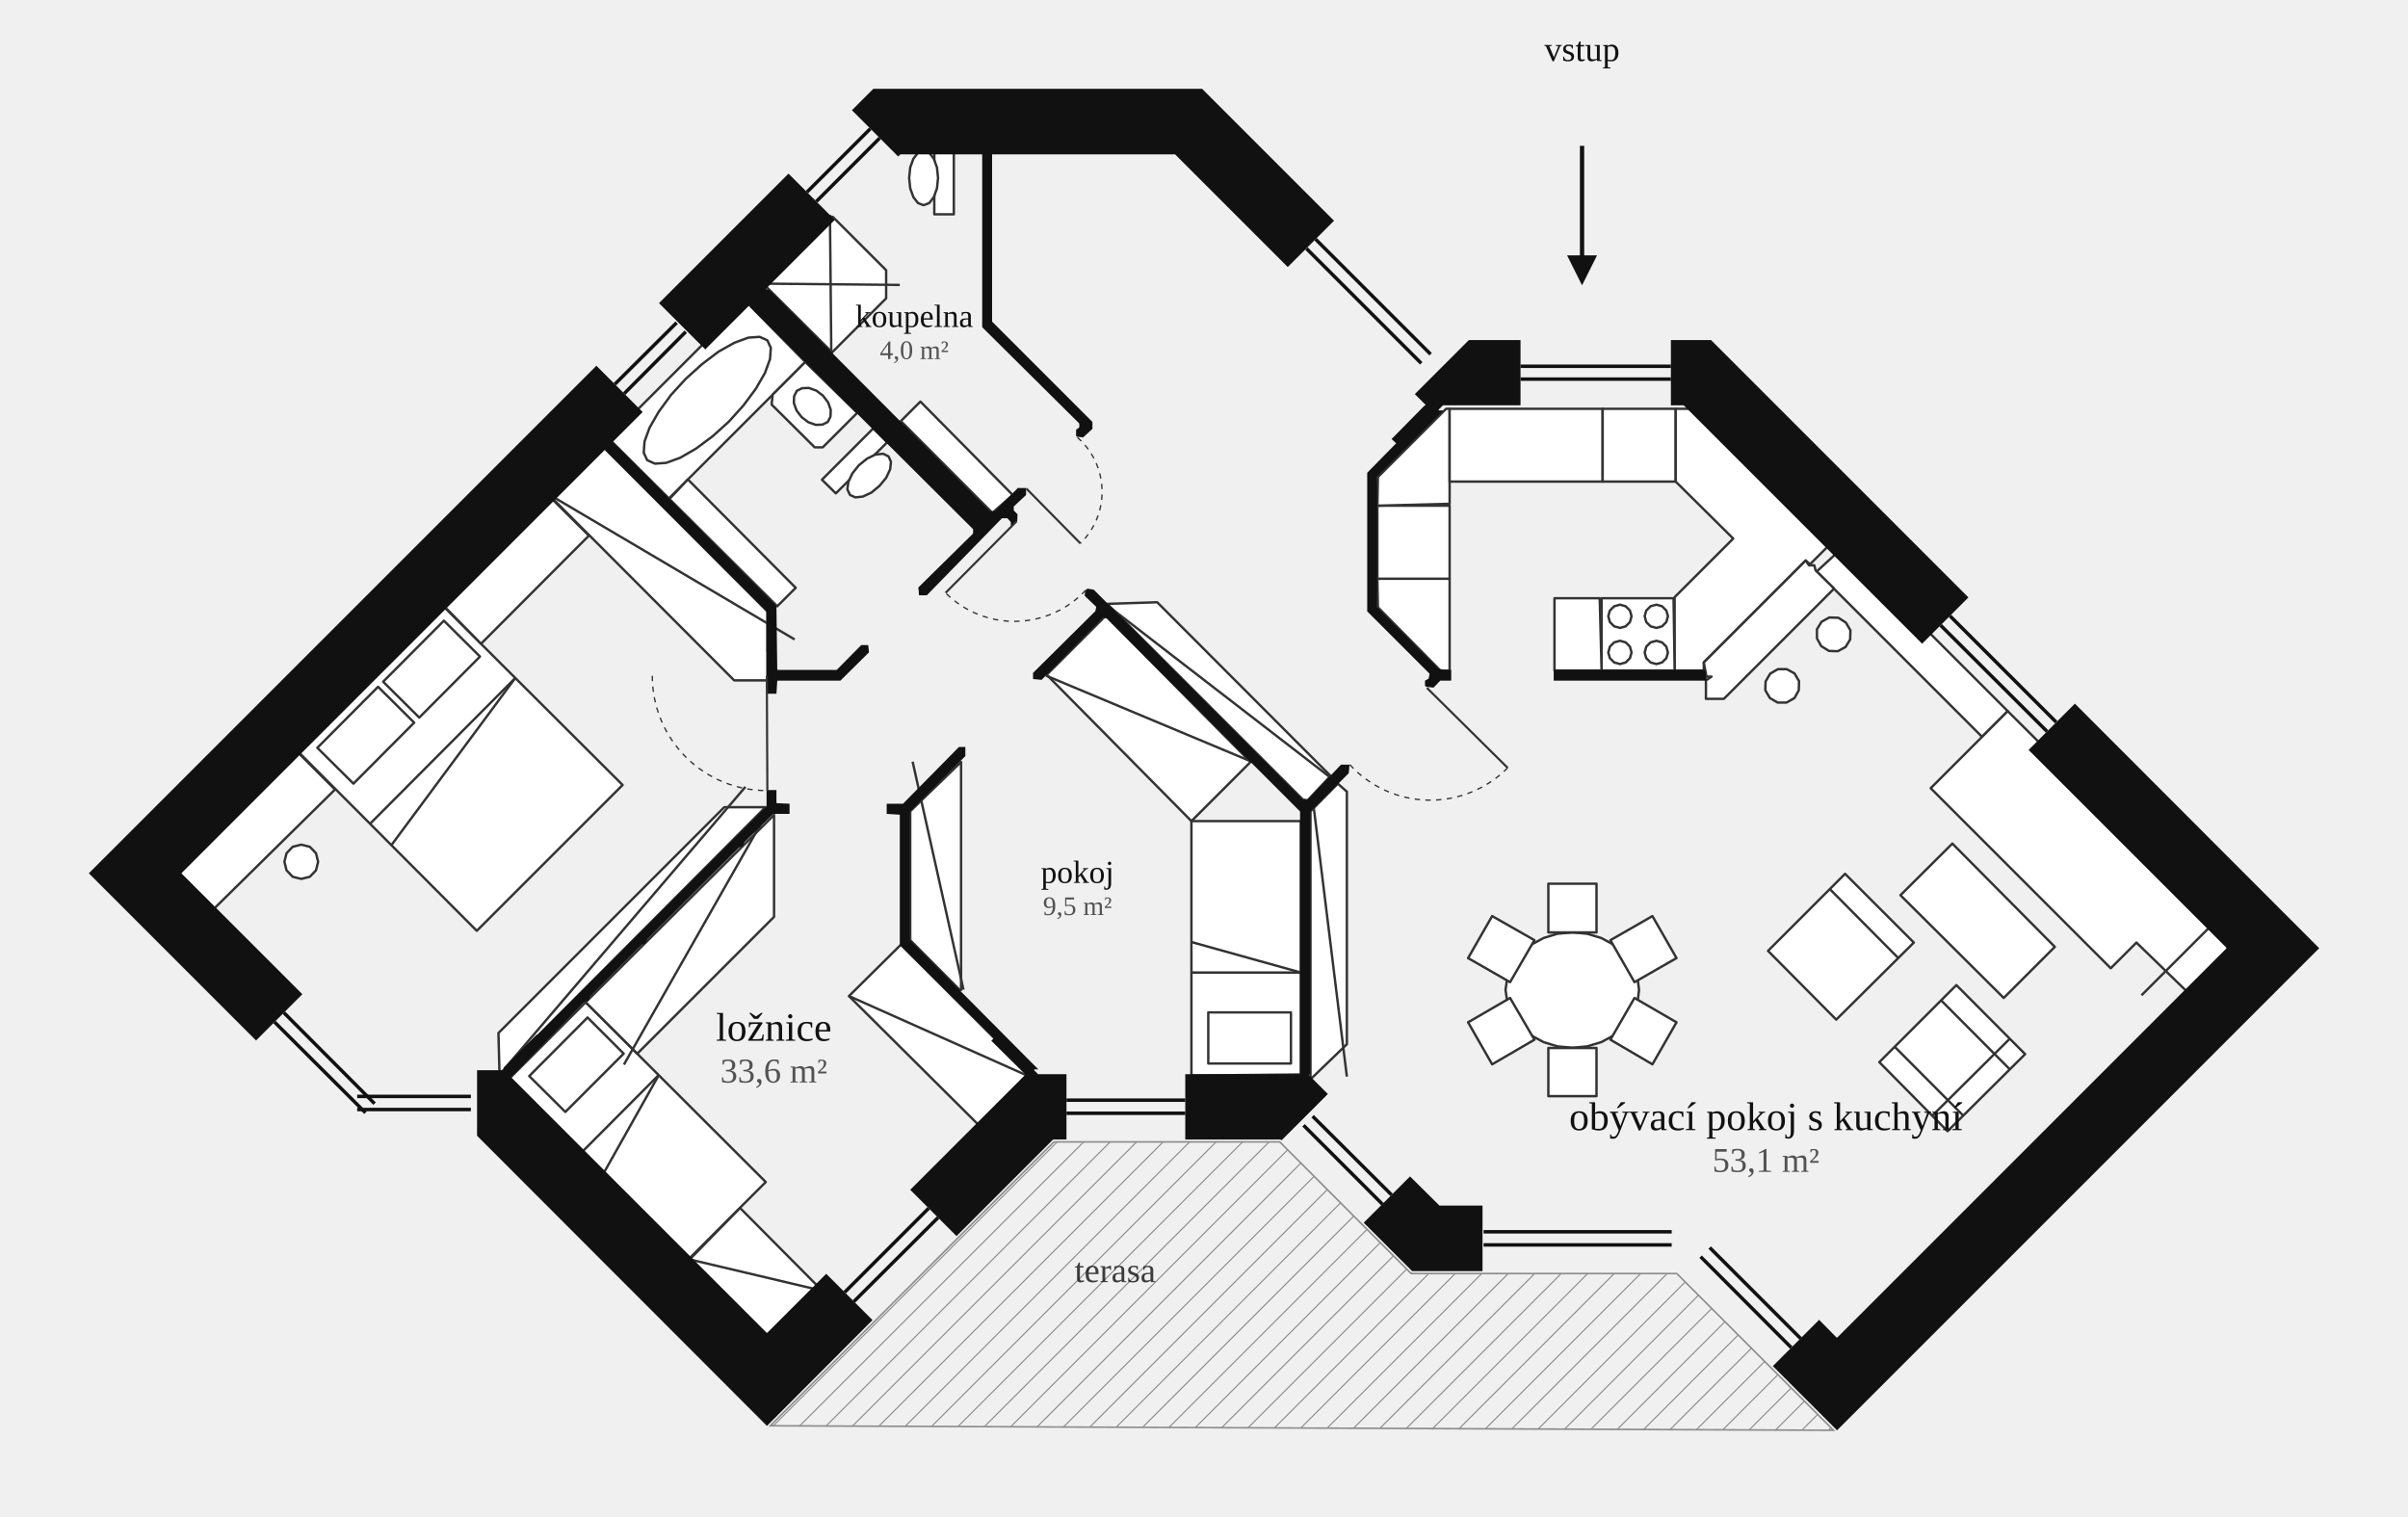
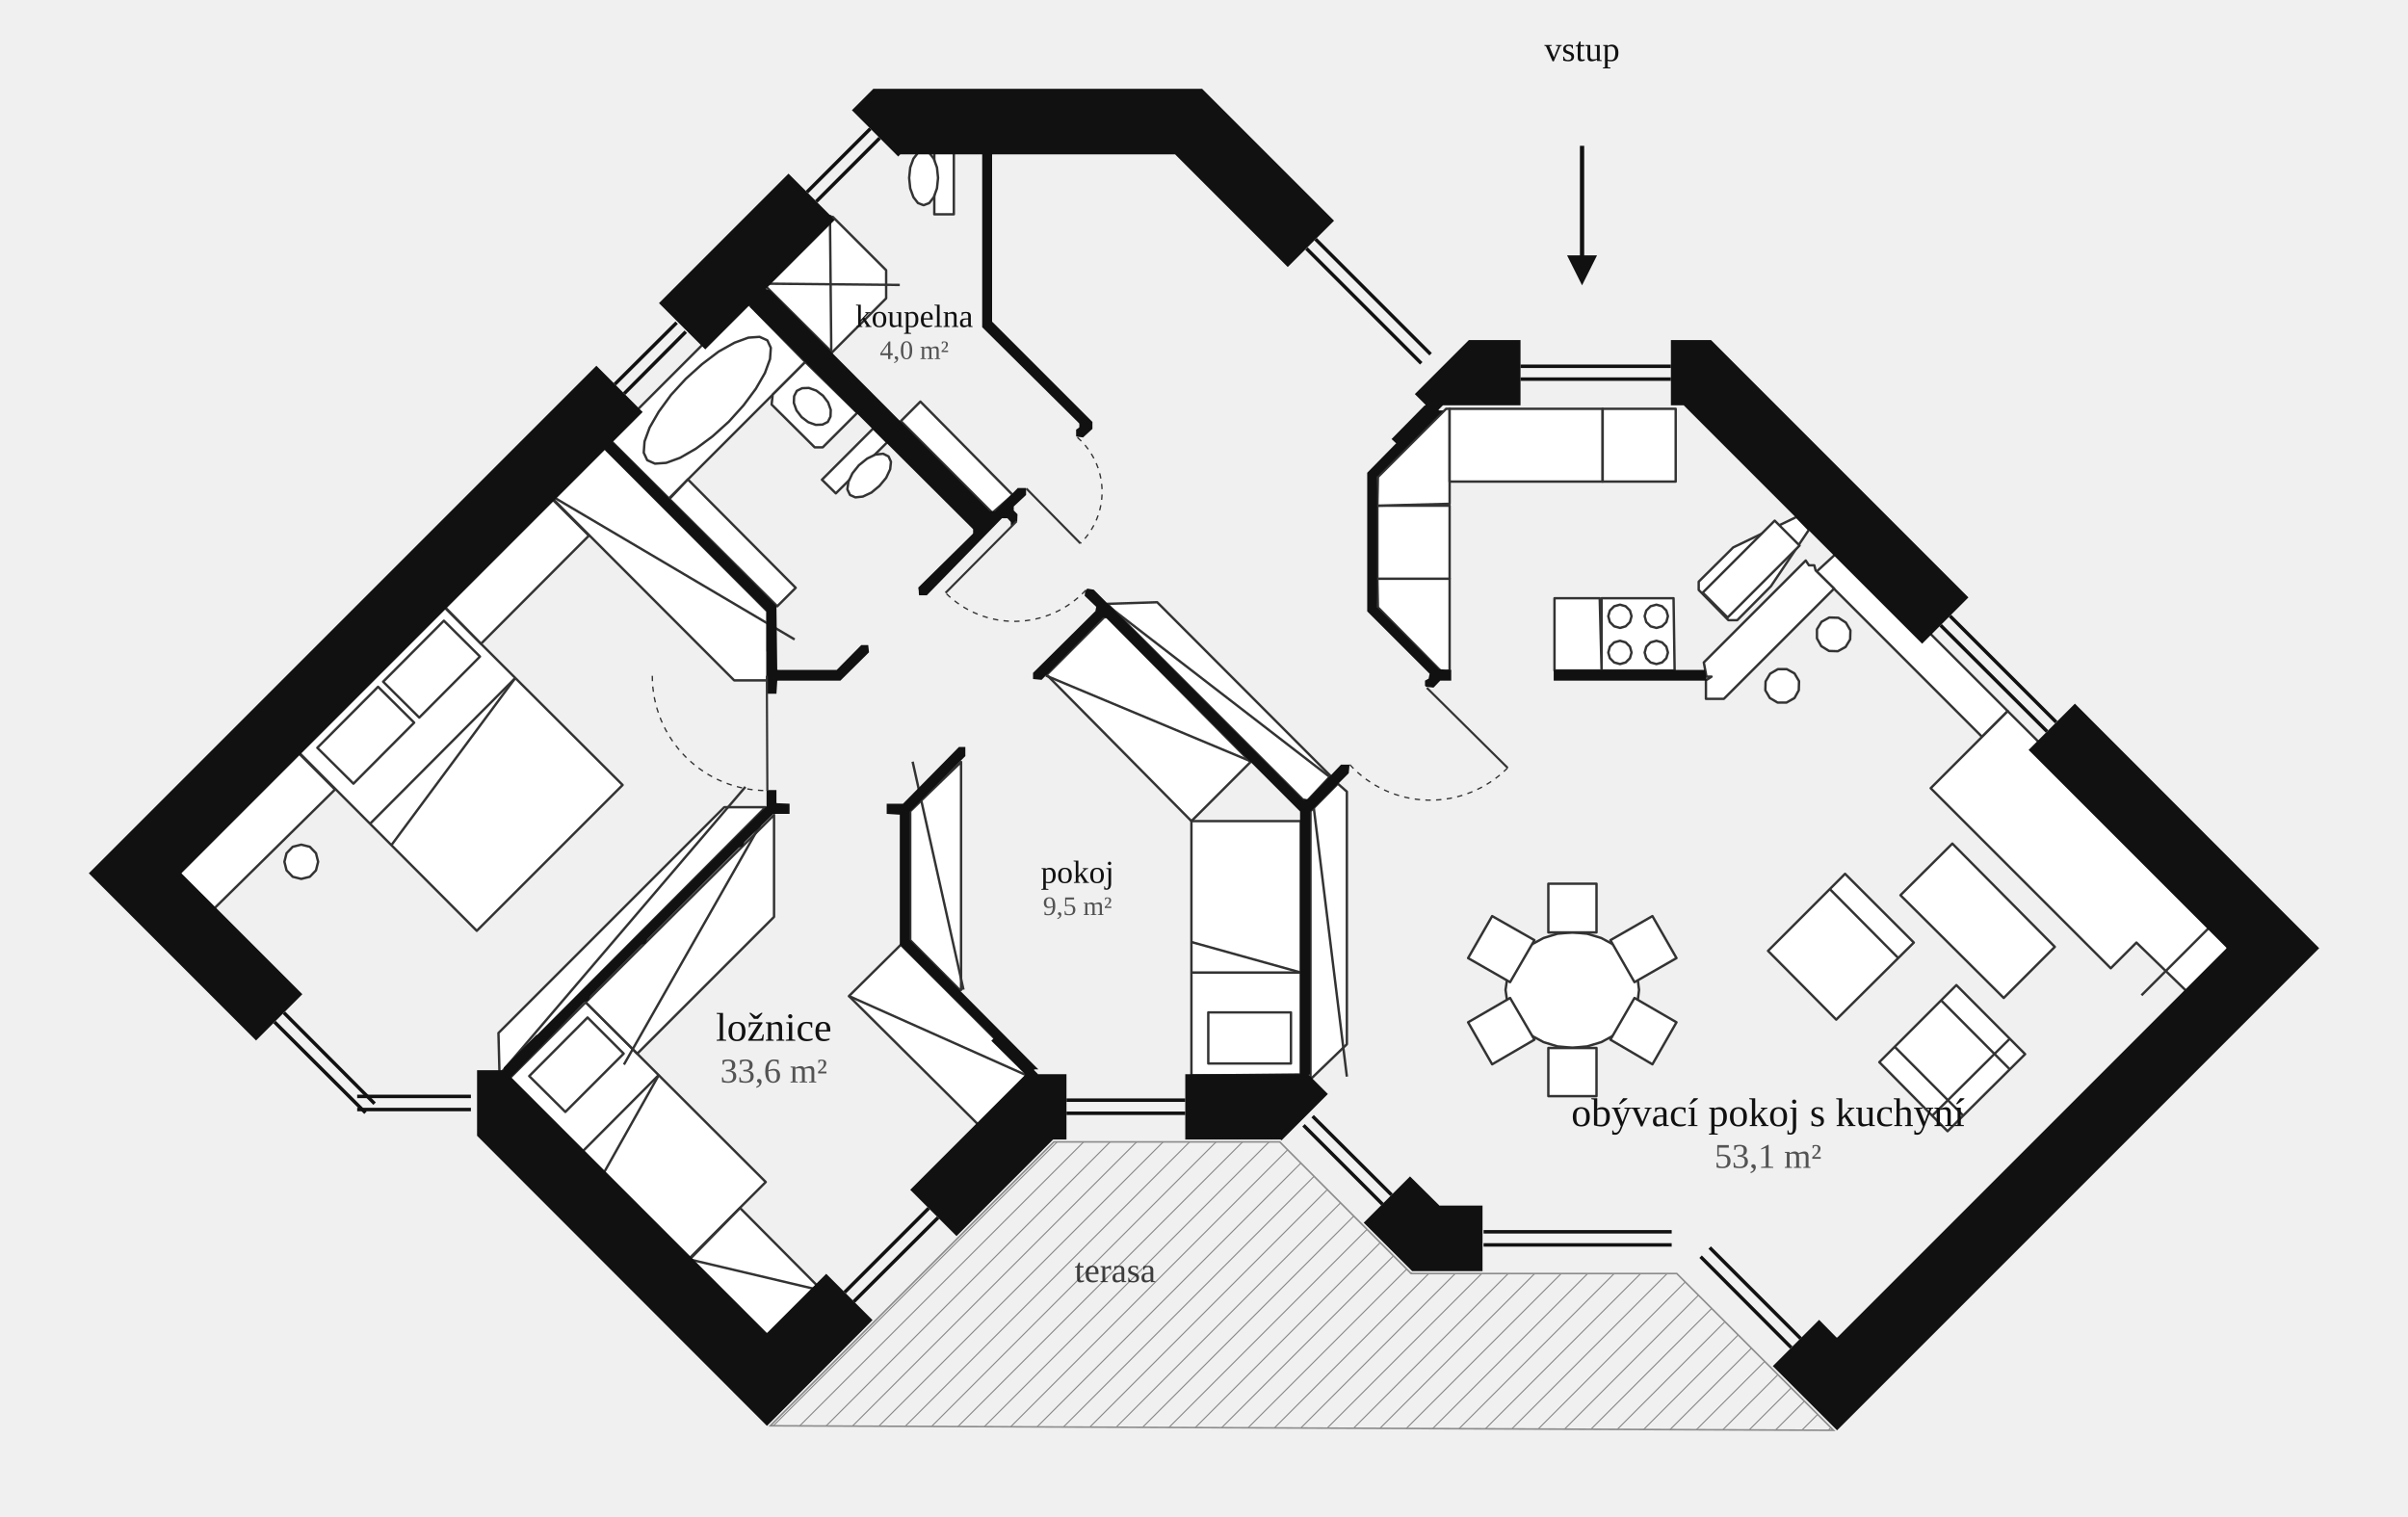
<svg xmlns="http://www.w3.org/2000/svg" viewBox="0 0 900 567" class="floorplan" role="img" aria-label="Půdorys domu 120a51 se zařízením">
  <defs>
    <marker id="sip" viewBox="0 0 10 10" refX="8" refY="5" markerWidth="7" markerHeight="7" orient="auto">
      <path d="M0 0 L10 5 L0 10 Z" fill="#111111" />
    </marker>
    <pattern id="sraf" width="7" height="7" patternUnits="userSpaceOnUse" patternTransform="rotate(45)">
      <path d="M0 0 L0 7" stroke="#8C8C8C" stroke-width=".8" />
    </pattern>
  </defs>
  <style>.furn path{vector-effect:non-scaling-stroke}.doors .arc{stroke-dasharray:2 2;stroke-width:.5}.terasa{fill:url(#sraf);stroke:#8C8C8C;stroke-width:.6}</style>
  <g class="furn" fill="#fff" stroke="#333333" stroke-width=".9" stroke-linejoin="round">
    <path d="M750.4 265.8 L740.8 275.4 L679.0 213.6 L689.0 204.4 L750.4 265.8 Z" />
    <path d="M541.8 250.6 L538.9 251.2 L515.0 227.0 L514.8 216.3 L541.8 216.3 L541.8 250.6 Z" />
    <path d="M541.8 189.0 L541.8 216.3 L514.8 216.3 L514.8 189.0 L541.8 189.0 Z" />
    <path d="M541.8 188.3 L514.8 189.0 L515.0 178.3 L540.5 152.8 L541.8 152.8 L541.8 188.3 Z" />
    <path d="M541.8 180.0 L541.8 152.8 L599.0 152.8 L599.0 180.0 L541.8 180.0 Z" />
    <path d="M626.3 180.0 L599.0 180.0 L599.0 152.8 L626.3 152.8 L626.3 180.0 Z" />
-     <path d="M647.8 201.3 L626.3 180.0 L626.3 152.8 L637.4 152.8 L638.7 153.7 L685.7 201.7 L676.5 210.9 L674.9 209.5 L636.8 247.6 L636.8 250.6 L625.9 250.6 L625.9 223.2 L647.8 201.3 Z" />
    <path d="M625.5 223.6 L625.9 250.6 L598.6 250.6 L598.6 223.6 L625.5 223.6 Z" />
    <path d="M609.8 243.9 L609.2 241.7 L607.6 240.1 L605.5 239.5 L603.3 240.1 L601.7 241.7 L601.1 243.9 L601.7 246.0 L603.3 247.6 L605.5 248.2 L607.6 247.6 L609.2 246.0 Z" />
    <path d="M609.8 230.3 L609.2 228.2 L607.6 226.6 L605.5 226.0 L603.3 226.6 L601.7 228.2 L601.1 230.3 L601.7 232.5 L603.3 234.1 L605.5 234.7 L607.6 234.1 L609.2 232.5 Z" />
    <path d="M623.4 243.9 L622.8 241.7 L621.2 240.1 L619.1 239.5 L616.9 240.1 L615.3 241.7 L614.7 243.9 L615.3 246.0 L616.9 247.6 L619.1 248.2 L621.2 247.6 L622.8 246.0 Z" />
    <path d="M623.4 230.3 L622.8 228.2 L621.2 226.6 L619.1 226.0 L616.9 226.6 L615.3 228.2 L614.7 230.3 L615.3 232.5 L616.9 234.1 L619.1 234.7 L621.2 234.1 L622.8 232.5 Z" />
    <path d="M597.9 223.6 L598.6 250.6 L581.0 250.6 L581.0 223.6 L597.9 223.6 Z" />
    <path d="M678.6 213.2 L685.5 220.0 L644.3 261.2 L637.6 261.2 L637.6 254.3 L639.7 252.9 L637.8 252.9 L636.8 247.6 L674.9 209.5 L676.1 211.3 L678.1 211.3 L678.6 213.2 Z" />
    <path d="M331.2 101.0 L331.2 111.5 L311.0 131.7 L285.7 106.5 L309.1 82.9 L309.7 80.8 L311.3 81.1 L331.2 101.0 Z" />
    <path d="M336.3 106.5 L284.6 106.0" />
    <path d="M310.7 132.1 L310.2 80.4" />
    <path d="M301.0 135.3 L250.0 186.3 L228.1 164.5 L228.1 163.3 L278.0 113.4 L279.5 113.4 L301.0 135.3 Z" />
    <path d="M286.8 127.2 L283.9 125.9 L279.7 126.2 L274.5 128.1 L268.6 131.4 L262.4 136.1 L256.3 141.6 L250.8 147.6 L246.2 153.9 L242.8 159.8 L240.9 165.0 L240.6 169.2 L241.9 172.0 L244.8 173.3 L249.0 173.0 L254.2 171.1 L260.1 167.7 L266.3 163.1 L272.4 157.6 L277.9 151.5 L282.5 145.3 L285.9 139.4 L287.8 134.2 L288.1 130.0 Z" />
    <path d="M288.8 147.5 L301.0 135.3 L320.4 154.3 L307.5 167.2 L304.5 167.2 L288.4 151.2 L288.8 147.5 Z" />
    <path d="M297.8 146.1 L296.8 148.1 L296.7 150.6 L297.7 153.4 L299.6 155.9 L302.1 157.8 L304.9 158.8 L307.4 158.7 L309.4 157.7 L310.4 155.7 L310.5 153.2 L309.5 150.4 L307.6 147.9 L305.1 146.0 L302.3 145.0 L299.8 145.1 Z" />
    <path d="M312.4 184.4 L331.6 165.3 L326.4 160.1 L307.2 179.3 Z" />
    <path d="M332.1 170.6 L330.1 169.6 L327.2 169.9 L324.1 171.4 L321.0 173.9 L318.6 176.9 L317.1 180.1 L316.7 182.9 L317.7 185.0 L319.7 185.9 L322.5 185.6 L325.7 184.1 L328.7 181.6 L331.2 178.6 L332.7 175.4 L333.0 172.6 Z" />
    <path d="M349.2 80.1 L349.2 52.9 L356.5 52.9 L356.5 80.1 Z" />
    <path d="M345.2 56.3 L343.1 57.1 L341.4 59.3 L340.2 62.6 L339.8 66.5 L340.2 70.4 L341.4 73.7 L343.1 75.9 L345.2 76.7 L347.3 75.9 L349.0 73.7 L350.2 70.4 L350.6 66.5 L350.2 62.6 L349.0 59.3 L347.3 57.1 Z" />
+     <path d="M646.0 231.8 L634.9 220.5 L634.9 217.4 L647.8 204.6 L671.5 193.2 L676.1 198.0 L661.9 219.1 L649.3 231.8 L646.0 231.8 Z" />
+     <path d="M645.7 230.8 L672.6 203.9 L663.3 194.6 L636.4 221.5 Z" />
    <path d="M232.7 293.4 L178.2 347.9 L111.1 280.6 L165.4 226.3 L232.7 293.4 Z" />
    <path d="M179.4 245.4 L165.9 232.0 L143.2 254.8 L156.7 268.2 Z" />
    <path d="M154.8 270.1 L141.3 256.7 L118.6 279.5 L132.1 292.9 Z" />
    <path d="M192.6 253.4 L138.2 308.0" />
    <path d="M192.6 253.4 L146.2 316.0" />
    <path d="M445.3 402.0 L445.3 306.9 L486.2 306.9 L486.2 401.6 L445.3 402.0 Z" />
    <path d="M482.5 378.4 L482.5 397.5 L451.6 397.5 L451.6 378.4 Z" />
    <path d="M486.2 363.5 L445.3 363.5" />
    <path d="M486.2 363.5 L445.3 352.1" />
    <path d="M257.5 470.5 L190.3 403.2 L218.9 374.6 L286.2 441.8 L257.5 470.5 Z" />
    <path d="M233.1 393.8 L219.6 380.3 L197.8 402.2 L211.3 415.6 Z" />
    <path d="M246.3 401.7 L217.4 430.7" />
    <path d="M246.3 401.7 L225.5 438.7" />
    <path d="M179.8 240.6 L165.5 226.1 L205.8 186.0 L220.1 200.2 L179.8 240.6 Z" />
    <path d="M750.4 265.8 L836.3 351.4 L836.3 353.1 L818.1 371.3 L798.5 352.3 L788.9 361.9 L721.6 294.6 L750.4 265.8 Z" />
    <path d="M829.4 343.0 L800.4 372.0" />
    <path d="M660.8 355.4 L689.6 326.6 L715.3 352.3 L686.3 381.1 L660.8 355.4 Z" />
    <path d="M709.5 358.1 L683.9 332.3" />
    <path d="M702.4 397.0 L731.2 368.2 L756.9 394.0 L727.9 422.8 L702.4 397.0 Z" />
    <path d="M722.2 417.0 L751.2 388.2" />
    <path d="M733.8 417.0 L708.1 391.2" />
    <path d="M751.2 399.7 L725.5 373.9" />
    <path d="M729.7 315.3 L768.0 353.9 L748.9 373.0 L710.3 334.6 L729.7 315.3 Z" />
    <path d="M612.6 370.0 L612.0 365.2 L610.2 360.7 L607.2 356.6 L603.3 353.2 L598.5 350.6 L593.2 349.0 L587.7 348.5 L582.1 349.0 L576.9 350.6 L572.1 353.2 L568.2 356.6 L565.2 360.7 L563.4 365.2 L562.7 370.0 L563.4 374.8 L565.2 379.4 L568.2 383.5 L572.1 386.9 L576.9 389.5 L582.1 391.1 L587.7 391.6 L593.2 391.1 L598.5 389.5 L603.3 386.9 L607.2 383.5 L610.2 379.4 L612.0 374.8 Z" />
    <path d="M578.7 409.7 L578.7 391.7 L596.7 391.7 L596.7 409.7 L578.7 409.7 Z" />
    <path d="M557.7 397.8 L548.7 382.1 L564.4 373.0 L573.5 388.6 L557.7 397.8 Z" />
    <path d="M617.6 397.8 L601.9 388.6 L610.9 373.0 L626.6 382.1 L617.6 397.8 Z" />
    <path d="M610.9 367.1 L601.9 351.4 L617.6 342.4 L626.6 358.1 L610.9 367.1 Z" />
    <path d="M564.4 367.1 L548.7 358.1 L557.7 342.4 L573.5 351.4 L564.4 367.1 Z" />
    <path d="M578.7 348.5 L578.7 330.3 L596.7 330.3 L596.7 348.5 L578.7 348.5 Z" />
    <path d="M680.8 232.4 L679.1 235.2 L679.1 238.6 L680.7 241.5 L683.6 243.3 L686.9 243.4 L689.8 241.8 L691.5 239.0 L691.6 235.6 L689.9 232.7 L687.1 230.9 L683.7 230.8 Z" />
    <path d="M670.7 251.7 L667.8 250.1 L664.5 250.1 L661.6 251.8 L659.9 254.7 L659.8 258.0 L661.5 260.9 L664.4 262.6 L667.7 262.6 L670.7 260.9 L672.3 258.0 L672.4 254.6 Z" />
    <path d="M112.6 315.7 L109.4 316.5 L107.1 318.9 L106.3 322.1 L107.1 325.3 L109.4 327.7 L112.6 328.5 L115.8 327.7 L118.1 325.3 L118.9 322.1 L118.1 318.9 L115.8 316.5 Z" />
    <path d="M205.8 185.6 L223.9 167.4 L225.8 167.4 L286.8 228.5 L286.8 254.3 L274.4 254.3 L205.8 185.6 Z" />
    <path d="M297.0 239.0 L202.8 183.4" />
    <path d="M467.4 284.8 L445.3 306.9 L391.2 252.2 L412.7 230.7 L413.8 230.7 L467.4 284.8 Z" />
    <path d="M467.6 284.6 L390.9 252.5" />
    <path d="M238.2 393.8 L218.9 374.6 L289.3 304.6 L289.3 342.7 L238.2 393.8 Z" />
    <path d="M233.2 397.9 L284.1 308.4" />
    <path d="M367.8 422.5 L317.3 372.3 L336.7 353.1 L386.2 402.6 L386.6 404.0 L367.8 422.5 Z" />
    <path d="M387.0 403.4 L317.1 372.2" />
    <path d="M186.3 386.1 L270.7 301.7 L286.1 301.7 L186.7 401.6 L186.3 386.1 Z" />
    <path d="M186.6 401.8 L278.6 294.1" />
    <path d="M503.4 390.3 L489.8 403.4 L489.8 303.2 L500.0 292.9 L503.4 295.9 L503.4 390.3 Z" />
    <path d="M503.4 402.4 L489.8 291.9" />
    <path d="M110.9 280.8 L125.2 295.1 L78.2 341.4 L65.0 328.2 L64.8 326.8 L110.9 280.8 Z" />
    <path d="M432.5 225.1 L497.3 290.0 L488.7 299.2 L486.9 298.8 L413.8 225.7 L432.5 225.1 Z" />
    <path d="M499.7 292.5 L415.6 227.6" />
    <path d="M359.2 284.8 L359.2 370.0 L358.7 370.0 L340.2 351.4 L340.2 303.2 L359.2 284.8 Z" />
    <path d="M360.1 369.9 L341.1 284.7" />
    <path d="M257.6 470.9 L276.6 451.5 L307.7 482.8 L292.0 497.8 L290.7 500.1 L287.8 501.4 L257.6 470.9 Z" />
    <path d="M308.0 482.6 L257.2 470.6" />
    <path d="M250.2 186.5 L257.1 179.2 L297.4 219.7 L290.5 226.6 L250.2 186.5 Z" />
    <path d="M336.7 157.4 L344.0 150.1 L378.5 185.0 L370.9 191.7 L336.7 157.4 Z" />
  </g>
  <g class="eyes" fill="#8C8C8C" />
  <g fill="#111111" fill-rule="evenodd">
    <path d="M662.6 510.6 L662.6 510.6 L679.9 493.3 L679.9 493.3 L679.9 493.3 L686.4 499.9 L686.5 499.9 L686.5 499.9 L686.5 499.9 L686.5 499.9 L686.5 499.9 L686.5 499.9 L686.6 499.9 L686.6 499.9 L686.6 499.9 L686.6 499.9 L686.6 499.9 L686.6 499.9 L686.7 499.9 L686.7 499.9 L686.7 499.9 L686.7 499.9 L832.1 354.5 L832.1 354.5 L832.1 354.5 L832.1 354.5 L832.1 354.4 L832.1 354.4 L832.1 354.4 L832.1 354.4 L832.1 354.4 L832.1 354.3 L832.1 354.3 L832.1 354.3 L832.1 354.3 L832.1 354.3 L832.1 354.3 L832.1 354.3 L832.1 354.2 L758.2 280.3 L758.2 280.3 L758.2 280.3 L775.5 263.0 L775.5 263.0 L775.5 263.0 L866.8 354.4 L866.8 354.4 L866.8 354.4 L686.6 534.6 L686.6 534.6 L686.6 534.6 L662.6 510.6 L662.6 510.6 Z" />
    <path d="M624.5 151.5 L624.5 151.5 L624.5 127.1 L624.5 127.1 L624.5 127.1 L639.5 127.1 L639.5 127.1 L639.5 127.1 L735.7 223.3 L735.7 223.3 L735.7 223.3 L718.4 240.6 L718.4 240.6 L718.4 240.6 L629.4 151.6 L629.4 151.6 L629.4 151.6 L629.4 151.6 L629.4 151.6 L629.3 151.5 L629.3 151.5 L629.3 151.5 L629.3 151.5 L624.5 151.5 L624.5 151.5 Z" />
    <path d="M580.7 254.4 L580.7 254.4 L580.7 250.4 L580.7 250.4 L580.7 250.4 L637.3 250.4 L637.3 250.4 L637.3 250.4 L637.9 254.4 L637.9 254.4 L637.9 254.4 L580.7 254.4 L580.7 254.4 Z" />
    <path d="M511.0 176.7 L511.0 176.7 L521.7 165.8 L521.7 165.8 L521.7 165.8 L521.7 165.8 L521.8 165.8 L521.8 165.8 L521.8 165.7 L521.8 165.7 L521.8 165.7 L521.8 165.7 L521.8 165.7 L521.8 165.7 L521.8 165.6 L521.8 165.6 L521.7 165.6 L521.7 165.6 L521.7 165.6 L521.7 165.6 L520.1 164.1 L520.1 164.1 L520.1 164.1 L532.4 151.6 L532.4 151.6 L532.4 151.6 L532.7 151.5 L532.7 151.5 L532.7 151.5 L532.7 151.5 L532.7 151.5 L532.7 151.5 L532.8 151.4 L532.8 151.4 L532.8 151.4 L532.8 151.4 L532.8 151.4 L532.8 151.4 L532.8 151.3 L532.8 151.3 L532.8 151.3 L532.8 151.3 L532.8 151.3 L532.8 151.3 L532.8 151.2 L532.7 151.2 L532.7 151.2 L528.8 147.3 L528.8 147.3 L528.8 147.3 L549.0 127.1 L549.0 127.1 L549.0 127.1 L568.3 127.1 L568.3 127.1 L568.3 127.1 L568.3 151.5 L568.3 151.5 L568.3 151.5 L539.4 151.5 L539.3 151.5 L539.3 151.5 L539.3 151.5 L539.3 151.6 L539.3 151.6 L539.3 151.6 L539.2 151.6 L539.2 151.6 L537.7 153.1 L537.7 153.1 L537.7 153.1 L537.7 153.1 L537.7 153.1 L537.7 153.2 L537.7 153.2 L537.7 153.2 L537.7 153.2 L537.7 153.2 L537.7 153.2 L537.7 153.3 L537.7 153.3 L537.7 153.3 L537.7 153.3 L537.7 153.3 L537.7 153.3 L537.8 153.4 L537.8 153.4 L537.8 153.4 L537.8 153.4 L537.8 153.4 L537.8 153.4 L537.9 153.4 L537.9 153.4 L539.5 153.4 L539.5 153.4 L539.5 153.4 L514.8 178.1 L514.8 178.1 L514.8 178.1 L514.7 178.1 L514.7 178.1 L514.7 178.2 L514.7 178.2 L514.7 178.2 L514.7 178.2 L514.7 227.0 L514.7 227.0 L514.7 227.0 L514.7 227.0 L514.7 227.0 L514.7 227.1 L514.8 227.1 L514.8 227.1 L514.8 227.1 L537.7 250.0 L537.7 250.0 L537.7 250.0 L537.7 250.1 L537.8 250.1 L537.8 250.1 L537.8 250.1 L537.8 250.1 L542.4 250.4 L542.4 250.4 L542.4 250.4 L542.4 254.4 L542.4 254.4 L542.4 254.4 L538.4 254.4 L538.4 254.4 L538.4 254.4 L538.4 254.4 L538.3 254.4 L538.3 254.4 L538.3 254.4 L538.3 254.4 L538.3 254.4 L535.8 257.0 L535.8 257.0 L535.7 257.0 L533.0 256.7 L533.0 256.7 L533.0 256.7 L532.6 256.3 L532.6 256.3 L532.6 256.3 L532.6 254.4 L532.6 254.4 L532.6 254.4 L534.0 253.6 L534.0 253.6 L534.0 253.5 L534.0 253.5 L534.0 253.5 L534.0 253.5 L534.0 253.5 L534.0 253.5 L534.0 253.5 L534.0 253.4 L534.3 251.9 L534.3 251.9 L534.3 251.9 L534.3 251.8 L534.3 251.8 L534.3 251.8 L534.3 251.8 L534.3 251.8 L534.3 251.8 L534.3 251.7 L534.2 251.7 L511.0 228.5 L511.0 228.5 L511.0 228.5 L511.0 176.7 L511.0 176.7 Z" />
    <path d="M509.7 457.0 L509.7 457.0 L527.0 439.7 L527.0 439.7 L527.0 439.7 L537.9 450.5 L537.9 450.5 L537.9 450.6 L537.9 450.6 L537.9 450.6 L537.9 450.6 L538.0 450.6 L538.0 450.6 L538.0 450.6 L554.1 450.6 L554.1 450.6 L554.1 450.6 L554.1 475.1 L554.1 475.1 L554.1 475.1 L527.8 475.1 L527.8 475.1 L527.8 475.1 L509.7 457.0 L509.7 457.0 Z" />
    <path d="M386.1 253.8 L386.1 253.8 L386.1 251.5 L386.1 251.5 L386.1 251.5 L409.3 228.5 L409.4 228.5 L409.4 228.5 L409.4 228.5 L409.4 228.5 L409.4 228.5 L409.4 228.4 L409.7 226.9 L409.7 226.9 L409.7 226.8 L409.7 226.8 L409.7 226.8 L409.7 226.8 L409.7 226.8 L409.7 226.8 L409.7 226.7 L409.6 226.7 L409.6 226.7 L405.4 222.7 L405.4 222.7 L405.4 222.7 L405.6 220.8 L405.6 220.8 L405.6 220.8 L406.4 220.0 L406.4 220.0 L406.4 220.0 L408.8 220.4 L408.8 220.4 L408.8 220.4 L487.1 299.0 L487.1 299.0 L487.1 299.0 L487.1 299.0 L487.1 299.0 L487.1 299.0 L487.1 299.0 L487.2 299.0 L487.2 299.0 L487.2 299.0 L487.2 299.0 L488.8 298.7 L488.8 298.7 L488.8 298.7 L488.8 298.7 L488.9 298.7 L488.9 298.7 L488.9 298.7 L501.2 285.8 L501.2 285.8 L501.2 285.8 L504.4 285.8 L504.4 285.8 L504.4 285.8 L504.1 289.0 L504.1 289.0 L504.1 289.0 L489.8 303.3 L489.7 303.3 L489.7 303.3 L489.7 303.3 L489.7 303.3 L489.7 303.4 L489.7 303.4 L489.7 303.4 L489.7 303.4 L489.7 401.6 L489.7 401.6 L489.7 401.6 L489.4 401.6 L489.4 401.6 L489.4 401.6 L489.4 401.6 L489.3 401.7 L489.3 401.7 L489.3 401.7 L489.3 401.7 L489.3 401.7 L489.3 401.7 L489.3 401.7 L489.2 401.7 L489.2 401.8 L489.2 401.8 L489.2 401.8 L489.2 401.8 L489.2 401.8 L489.2 401.8 L489.2 401.9 L489.2 401.9 L489.2 401.9 L489.2 401.9 L489.3 401.9 L489.3 401.9 L489.3 401.9 L496.3 408.9 L496.3 408.9 L496.3 408.9 L479.0 426.2 L479.0 426.2 L479.0 426.2 L478.7 426.0 L478.7 426.0 L478.7 426.0 L478.7 426.0 L478.6 425.9 L478.6 425.9 L478.6 425.9 L478.6 425.9 L478.6 425.9 L443.0 425.9 L443.0 425.9 L443.0 425.9 L443.0 401.5 L443.0 401.5 L443.0 401.5 L485.8 401.5 L485.8 401.5 L485.8 401.5 L485.8 401.4 L485.8 401.4 L485.8 401.4 L485.9 401.4 L485.9 401.4 L485.9 401.4 L485.9 401.4 L485.9 401.4 L485.9 401.4 L485.9 401.3 L485.9 401.3 L485.9 401.3 L485.9 401.3 L485.9 401.3 L485.9 303.4 L485.9 303.4 L485.9 303.4 L485.9 303.4 L485.9 303.3 L485.9 303.3 L485.9 303.3 L485.9 303.3 L485.9 303.3 L413.5 230.9 L413.5 230.9 L413.4 230.8 L413.4 230.8 L413.4 230.8 L413.4 230.8 L413.4 230.8 L413.4 230.8 L413.3 230.8 L412.4 230.8 L412.3 230.8 L412.3 230.8 L412.3 230.8 L412.3 230.8 L412.3 230.8 L412.3 230.8 L412.2 230.9 L412.2 230.9 L389.3 254.1 L389.3 254.1 L389.3 254.1 L386.1 253.8 L386.1 253.8 Z" />
    <path d="M318.4 41.2 L318.4 41.2 L326.4 33.2 L326.4 33.2 L326.4 33.2 L449.3 33.2 L449.3 33.2 L449.3 33.2 L498.6 82.5 L498.6 82.5 L498.6 82.5 L481.3 99.8 L481.3 99.8 L481.3 99.8 L439.2 57.7 L439.2 57.7 L439.2 57.7 L439.2 57.7 L439.2 57.7 L439.2 57.7 L439.1 57.7 L439.1 57.7 L439.1 57.7 L371.0 57.7 L371.0 57.7 L371.0 57.7 L370.9 57.7 L370.9 57.7 L370.9 57.7 L370.9 57.7 L370.9 57.7 L370.9 57.7 L370.9 57.7 L370.8 57.8 L370.8 57.8 L370.8 57.8 L370.8 57.8 L370.8 57.8 L370.8 57.8 L370.8 57.9 L370.8 120.2 L370.8 120.2 L370.8 120.2 L370.8 120.2 L370.8 120.3 L370.8 120.3 L370.8 120.3 L370.9 120.3 L370.9 120.3 L408.3 157.7 L408.3 157.7 L408.3 157.7 L408.3 160.3 L408.3 160.3 L408.3 160.3 L404.8 163.5 L404.8 163.5 L404.8 163.5 L402.4 163.2 L402.4 163.2 L402.4 163.2 L402.2 163.0 L402.2 163.0 L402.2 163.0 L402.2 160.6 L402.2 160.6 L402.2 160.6 L403.3 159.8 L403.3 159.7 L403.3 159.7 L403.3 159.7 L403.3 159.7 L403.3 159.7 L403.3 159.7 L403.4 159.7 L403.4 159.6 L403.4 159.6 L403.4 159.6 L403.4 158.4 L403.4 158.3 L403.4 158.3 L403.4 158.3 L403.3 158.3 L403.3 158.3 L403.3 158.3 L403.3 158.3 L403.3 158.2 L367.1 122.3 L367.1 122.3 L367.1 122.3 L367.1 57.9 L367.1 57.8 L367.1 57.8 L367.1 57.8 L367.1 57.8 L367.1 57.8 L367.1 57.8 L367.1 57.7 L367.0 57.7 L367.0 57.7 L367.0 57.7 L367.0 57.7 L367.0 57.7 L367.0 57.7 L367.0 57.7 L366.9 57.7 L366.9 57.7 L336.6 57.7 L336.6 57.7 L336.6 57.7 L336.6 57.7 L336.5 57.7 L336.5 57.7 L336.5 57.7 L336.5 57.7 L336.5 57.7 L335.7 58.5 L335.7 58.5 L335.7 58.5 L318.4 41.2 L318.4 41.2 Z" />
    <path d="M331.4 300.4 L331.4 300.4 L337.4 300.4 L337.4 300.4 L337.4 300.4 L337.4 300.4 L337.5 300.4 L337.5 300.4 L337.5 300.4 L337.5 300.4 L337.5 300.4 L358.4 279.2 L358.4 279.2 L358.4 279.2 L360.8 279.2 L360.8 279.2 L360.8 279.2 L360.8 282.6 L360.8 282.6 L360.8 282.6 L340.1 303.3 L340.1 303.3 L340.1 303.3 L340.1 303.3 L340.1 303.3 L340.1 303.4 L340.0 303.4 L340.0 303.4 L340.0 303.4 L340.0 351.3 L340.0 351.3 L340.0 351.3 L340.1 351.4 L340.1 351.4 L340.1 351.4 L340.1 351.4 L340.1 351.4 L340.1 351.4 L384.9 396.5 L388.1 399.7 L388.1 399.7 L388.1 399.7 L386.6 399.7 L386.6 399.7 L386.6 399.7 L386.6 399.7 L386.6 399.7 L386.6 399.8 L386.5 399.8 L386.5 399.8 L386.5 399.8 L386.5 399.8 L386.5 399.8 L386.5 399.8 L386.5 399.8 L386.5 399.9 L386.5 399.9 L386.5 399.9 L386.5 399.9 L386.5 399.9 L386.5 400.0 L386.5 400.0 L386.5 400.0 L386.5 400.0 L386.5 400.0 L386.5 400.0 L386.5 400.0 L387.9 401.4 L387.9 401.4 L387.9 401.4 L387.9 401.4 L387.9 401.4 L387.9 401.4 L387.9 401.5 L388.0 401.5 L388.0 401.5 L398.6 401.5 L398.6 401.5 L398.6 401.5 L398.6 425.9 L398.6 425.9 L398.6 425.9 L393.6 425.9 L393.6 425.9 L393.6 425.9 L393.6 425.9 L393.6 425.9 L393.6 426.0 L393.5 426.0 L393.5 426.0 L393.5 426.0 L357.5 462.0 L357.5 462.0 L357.5 462.0 L340.2 444.7 L340.2 444.7 L340.2 444.7 L383.1 401.8 L383.1 401.8 L383.1 401.8 L383.1 401.8 L383.1 401.7 L383.1 401.7 L383.1 401.7 L383.1 401.7 L383.1 401.7 L383.1 401.7 L383.1 401.6 L383.1 401.6 L383.1 401.6 L383.1 401.6 L383.1 401.6 L383.1 401.6 L383.1 401.5 L380.7 399.1 L380.7 399.1 L370.5 389.0 L370.5 389.0 L370.5 389.0 L371.3 388.2 L371.3 388.2 L371.3 388.1 L371.3 388.1 L371.3 388.1 L371.3 388.1 L371.4 388.1 L371.4 388.1 L371.4 388.0 L371.4 388.0 L371.4 388.0 L371.3 388.0 L371.3 388.0 L371.3 388.0 L371.3 387.9 L371.3 387.9 L371.3 387.9 L336.3 353.1 L336.3 353.1 L336.3 353.1 L336.3 304.6 L336.3 304.6 L336.3 304.6 L336.3 304.6 L336.3 304.6 L336.3 304.5 L336.2 304.5 L336.2 304.5 L336.2 304.5 L336.2 304.5 L336.2 304.5 L336.2 304.5 L336.2 304.5 L336.1 304.5 L336.1 304.5 L336.1 304.5 L331.4 304.2 L331.4 304.2 L331.4 304.2 L331.4 300.4 L331.4 300.4 Z" />
    <path d="M246.3 113.3 L246.3 113.3 L294.7 64.9 L294.7 64.9 L294.7 64.9 L312.0 82.2 L312.0 82.2 L312.0 82.2 L286.4 107.8 L286.4 107.8 L286.4 107.8 L286.4 107.9 L286.3 107.9 L286.3 107.9 L286.3 107.9 L286.3 107.9 L286.3 107.9 L286.3 108.0 L286.3 108.0 L286.3 108.0 L286.3 108.0 L286.3 108.0 L286.4 108.0 L286.4 108.1 L286.4 108.1 L286.4 108.1 L286.4 108.1 L286.4 108.1 L286.4 108.1 L286.5 108.1 L286.8 108.2 L286.8 108.2 L287.7 108.5 L287.7 108.5 L287.7 108.5 L289.1 109.9 L289.1 109.9 L289.1 109.9 L289.1 109.9 L289.1 109.9 L369.9 191.0 L369.9 191.0 L369.9 191.0 L369.9 191.0 L370.0 191.0 L370.0 191.1 L370.0 191.1 L370.0 191.1 L370.0 191.1 L371.9 191.1 L371.9 191.1 L372.0 191.1 L372.0 191.1 L372.0 191.0 L372.0 191.0 L372.0 191.0 L372.0 191.0 L372.0 191.0 L380.3 182.5 L380.3 182.4 L380.3 182.4 L383.5 182.4 L383.5 182.4 L383.5 182.5 L383.5 182.5 L383.5 182.5 L383.5 182.5 L383.5 185.0 L383.5 185.0 L383.5 185.0 L378.9 189.3 L378.9 189.3 L378.9 189.3 L378.9 189.3 L378.9 189.3 L378.9 189.4 L378.9 189.4 L378.9 189.4 L378.9 189.4 L378.9 190.7 L378.9 190.7 L378.9 190.7 L378.9 190.8 L378.9 190.8 L378.9 190.8 L378.9 190.8 L378.9 190.8 L378.9 190.8 L380.3 192.2 L380.3 192.2 L380.3 192.2 L380.2 194.7 L380.2 194.7 L380.2 194.7 L378.3 196.5 L378.3 196.5 L378.3 196.5 L377.8 196.5 L377.8 196.5 L377.8 196.5 L377.8 195.2 L377.8 195.1 L377.7 195.1 L377.7 195.1 L377.7 195.1 L377.7 195.1 L377.7 195.1 L377.7 195.0 L376.6 193.8 L376.6 193.7 L376.6 193.7 L376.6 193.7 L376.6 193.7 L376.6 193.7 L376.5 193.7 L376.5 193.7 L376.5 193.7 L376.5 193.7 L374.7 193.7 L374.6 193.7 L374.6 193.7 L374.6 193.7 L374.6 193.7 L374.6 193.7 L374.6 193.7 L374.5 193.7 L374.5 193.7 L346.4 222.5 L346.4 222.5 L346.4 222.5 L343.5 222.5 L343.5 222.5 L343.5 222.5 L343.4 221.5 L343.4 221.5 L343.4 221.0 L343.2 219.6 L343.2 219.6 L343.2 219.6 L363.6 199.5 L363.6 199.5 L363.6 199.5 L363.6 199.5 L363.6 199.4 L363.6 199.4 L363.7 199.4 L363.7 199.4 L363.7 199.4 L363.7 197.8 L363.7 197.8 L363.7 197.8 L363.6 197.7 L363.6 197.7 L363.6 197.7 L363.6 197.7 L363.6 197.7 L363.6 197.7 L281.9 116.3 L281.9 116.3 L281.9 116.3 L281.9 116.3 L281.9 116.2 L281.9 116.2 L280.5 114.9 L280.5 114.9 L280.5 114.9 L280.4 114.5 L280.4 114.5 L280.4 114.2 L280.3 114.2 L280.3 114.2 L280.3 114.2 L280.3 114.2 L280.3 114.2 L280.3 114.2 L280.3 114.1 L280.3 114.1 L280.3 114.1 L280.2 114.1 L280.2 114.1 L280.2 114.1 L280.2 114.1 L280.2 114.1 L280.2 114.1 L280.1 114.1 L280.1 114.1 L280.1 114.1 L280.1 114.1 L280.1 114.1 L280.1 114.1 L280.0 114.2 L263.6 130.6 L263.6 130.6 L263.6 130.6 L246.3 113.3 L246.3 113.3 Z" />
    <path d="M178.3 400.0 L178.3 400.0 L188.1 400.0 L188.1 400.0 L188.1 400.0 L188.1 400.0 L188.2 400.0 L188.2 400.0 L188.2 400.0 L188.2 400.0 L188.2 400.0 L188.2 399.9 L188.2 399.9 L188.3 399.9 L188.3 399.9 L188.3 399.9 L188.3 399.9 L188.3 399.8 L188.3 399.8 L188.3 399.0 L188.3 399.0 L188.3 399.0 L190.0 397.3 L200.5 386.8 L200.5 386.8 L200.5 386.8 L200.5 386.8 L200.6 386.8 L200.6 386.8 L200.6 386.8 L200.6 386.8 L200.6 386.8 L200.6 386.8 L200.7 386.8 L200.7 386.8 L200.7 386.8 L200.7 386.8 L200.7 386.8 L200.7 386.8 L200.8 386.8 L200.8 386.8 L200.8 386.8 L200.8 386.8 L286.5 301.4 L286.5 301.4 L286.5 301.4 L286.5 301.3 L286.5 301.3 L286.5 301.3 L286.5 301.3 L286.5 301.3 L286.5 301.3 L286.5 295.3 L286.5 295.3 L286.5 295.3 L290.2 295.3 L290.2 295.3 L290.2 295.3 L290.2 300.0 L290.2 300.0 L290.2 300.0 L290.2 300.0 L290.2 300.1 L290.3 300.1 L290.3 300.1 L290.3 300.1 L290.3 300.1 L290.3 300.1 L290.3 300.1 L290.3 300.1 L290.3 300.2 L290.4 300.2 L290.4 300.2 L290.4 300.2 L295.1 300.4 L295.1 300.4 L295.1 300.4 L295.1 304.2 L295.1 304.2 L295.1 304.2 L289.2 304.2 L289.2 304.2 L289.1 304.2 L289.1 304.2 L289.1 304.2 L289.1 304.2 L289.1 304.2 L289.1 304.2 L289.0 304.2 L278.2 314.8 L278.2 314.8 L278.2 314.8 L278.2 314.9 L278.2 314.9 L277.6 316.3 L277.6 316.3 L277.6 316.3 L276.2 316.8 L276.2 316.8 L276.1 316.8 L276.1 316.9 L276.1 316.9 L241.9 351.1 L241.9 351.1 L241.9 351.1 L241.9 351.1 L241.9 351.1 L241.3 352.5 L241.3 352.6 L241.3 352.6 L239.9 353.1 L239.9 353.1 L239.9 353.1 L239.9 353.2 L239.8 353.2 L220.6 372.4 L220.6 372.4 L220.6 372.4 L220.6 372.4 L220.6 372.4 L220.0 373.9 L220.0 373.9 L220.0 373.9 L218.6 374.4 L218.6 374.4 L218.6 374.4 L218.6 374.4 L218.5 374.4 L192.7 400.9 L192.7 400.9 L192.7 400.9 L192.7 400.9 L192.7 400.9 L192.7 400.9 L192.6 400.9 L192.6 400.9 L192.6 401.0 L191.3 402.3 L191.3 402.3 L191.3 402.3 L191.1 402.3 L191.1 402.3 L191.1 402.3 L191.1 402.3 L191.1 402.3 L191.1 402.3 L191.0 402.3 L191.0 402.3 L191.0 402.3 L191.0 402.4 L191.0 402.4 L191.0 402.4 L191.0 402.4 L191.0 402.4 L191.0 402.4 L191.0 402.5 L191.0 402.5 L191.0 402.5 L191.0 402.5 L191.0 402.5 L191.0 402.5 L191.0 402.6 L191.0 402.6 L191.0 402.6 L191.0 402.6 L286.5 498.1 L286.5 498.1 L286.5 498.1 L286.6 498.1 L286.6 498.2 L286.6 498.2 L286.6 498.2 L286.6 498.2 L286.7 498.2 L286.7 498.2 L286.7 498.2 L286.7 498.2 L286.7 498.2 L286.7 498.1 L286.8 498.1 L286.8 498.1 L286.8 498.1 L308.8 476.1 L308.8 476.1 L308.8 476.1 L326.1 493.4 L326.1 493.4 L326.1 493.4 L286.7 532.9 L286.7 532.9 L286.6 532.9 L178.3 424.5 L178.3 424.5 L178.3 424.5 L178.3 400.0 L178.3 400.0 Z" />
    <path d="M33.2 326.4 L33.2 326.4 L222.9 136.7 L222.9 136.7 L222.9 136.7 L240.2 154.0 L240.2 154.0 L240.2 154.0 L229.0 165.2 L229.0 165.2 L229.0 165.2 L229.0 165.3 L229.0 165.3 L228.9 165.3 L228.9 165.3 L228.9 165.3 L228.9 165.3 L228.9 165.4 L228.9 165.4 L228.9 165.4 L229.0 165.4 L229.0 165.4 L229.0 165.4 L229.0 165.5 L229.0 165.5 L229.0 165.5 L229.0 165.5 L229.0 165.5 L229.1 165.5 L229.1 165.5 L229.1 165.5 L229.1 165.5 L229.1 165.5 L229.3 165.5 L229.3 165.5 L229.3 165.5 L230.7 166.9 L290.2 226.5 L290.2 226.5 L290.2 226.5 L290.5 250.2 L290.5 250.2 L290.5 250.2 L290.6 250.3 L290.6 250.3 L290.6 250.3 L290.6 250.3 L290.6 250.3 L290.6 250.3 L290.6 250.3 L290.6 250.4 L290.6 250.4 L290.7 250.4 L290.7 250.4 L290.7 250.4 L290.7 250.4 L290.7 250.4 L312.6 250.4 L312.7 250.4 L312.7 250.4 L312.7 250.4 L312.7 250.4 L312.7 250.4 L312.7 250.4 L312.8 250.3 L312.8 250.3 L321.9 241.1 L321.9 241.1 L321.9 241.1 L324.5 241.1 L324.5 241.1 L324.5 241.1 L324.8 243.8 L324.8 243.8 L324.8 243.8 L314.1 254.4 L314.1 254.4 L314.1 254.4 L290.7 254.4 L290.7 254.4 L290.7 254.4 L290.7 254.4 L290.6 254.4 L290.6 254.4 L290.6 254.4 L290.6 254.4 L290.6 254.4 L290.6 254.4 L290.6 254.5 L290.6 254.5 L290.5 254.5 L290.5 254.5 L290.5 254.5 L290.5 254.5 L290.2 259.3 L290.2 259.3 L290.2 259.3 L286.6 259.3 L286.6 259.3 L286.6 259.3 L286.6 243.7 L286.6 243.6 L286.6 243.6 L286.6 243.6 L286.6 243.6 L286.6 243.6 L286.6 243.6 L286.6 243.5 L286.5 243.5 L286.5 243.5 L286.5 243.5 L286.5 243.5 L286.5 243.5 L286.5 228.6 L286.5 228.6 L286.5 228.5 L286.5 228.5 L286.5 228.5 L286.5 228.5 L286.5 228.5 L286.5 228.5 L286.5 228.4 L227.8 169.8 L226.4 168.4 L226.4 168.4 L226.4 168.4 L226.4 168.3 L226.4 168.2 L226.4 168.2 L226.4 168.2 L226.4 168.2 L226.4 168.2 L226.4 168.2 L226.3 168.1 L226.3 168.1 L226.3 168.1 L226.3 168.1 L226.3 168.1 L226.3 168.1 L226.3 168.1 L226.2 168.1 L226.2 168.1 L226.2 168.1 L226.2 168.1 L226.2 168.1 L226.2 168.1 L226.1 168.1 L226.1 168.1 L226.1 168.1 L226.1 168.1 L226.1 168.1 L67.9 326.3 L67.9 326.3 L67.9 326.3 L67.9 326.3 L67.9 326.3 L67.9 326.3 L67.9 326.4 L67.9 326.4 L67.9 326.4 L67.9 326.4 L67.9 326.4 L67.9 326.5 L67.9 326.5 L67.9 326.5 L67.9 326.5 L67.9 326.5 L67.9 326.5 L113.0 371.6 L113.0 371.6 L113.0 371.6 L95.7 388.9 L95.7 388.9 L95.7 388.9 L33.2 326.4 L33.2 326.4 Z" />
  </g>
  <g stroke="#111111" stroke-width="1.3" fill="none">
    <path d="M102.6 382.0 L136.6 415.9" />
    <path d="M106.1 378.5 L140.0 412.5" />
    <path d="M133.5 414.7 L176.0 414.7" />
    <path d="M133.5 409.8 L176.0 409.8" />
    <path d="M319.1 486.5 L350.6 455.1" />
    <path d="M315.7 483.0 L347.1 451.6" />
    <path d="M398.6 416.1 L443.0 416.1" />
    <path d="M398.6 411.2 L443.0 411.2" />
    <path d="M487.2 420.6 L516.7 450.1" />
    <path d="M490.6 417.2 L520.1 446.6" />
    <path d="M554.5 465.3 L624.8 465.3" />
    <path d="M554.5 460.4 L624.8 460.4" />
    <path d="M635.6 469.7 L669.5 503.7" />
    <path d="M639.0 466.3 L673.0 500.3" />
    <path d="M768.5 269.9 L728.8 230.2" />
    <path d="M765.1 273.4 L725.3 233.7" />
    <path d="M624.5 136.9 L568.3 136.9" />
    <path d="M624.5 141.7 L568.3 141.7" />
    <path d="M534.7 132.4 L491.7 89.4" />
    <path d="M531.2 135.8 L488.3 92.9" />
    <path d="M325.3 48.1 L301.6 71.8" />
    <path d="M328.8 51.6 L305.1 75.3" />
    <path d="M252.9 120.6 L229.8 143.6" />
    <path d="M256.3 124.0 L233.3 147.1" />
  </g>
  <g class="doors" fill="none" stroke="#333333" stroke-width=".8">
    <path d="M383.6 182.6 L403.8 203.1" />
    <path class="arc" d="M402.7 163.5 A27.0 27.0 0 0 1 403.8 203.1" />
    <path d="M286.6 252.6 L286.8 295.5" />
    <path class="arc" d="M243.8 252.6 A42.8 42.8 0 0 0 286.8 295.5" />
    <path d="M533.3 257.1 L563.5 287.0" />
    <path class="arc" d="M504.5 285.8 A40.7 40.7 0 0 0 563.5 287.0" />
    <path d="M380.0 194.8 L353.4 221.6" />
    <path class="arc" d="M405.8 220.6 A36.4 36.4 0 0 1 353.4 221.6" />
  </g>
  <g fill="#111111" text-anchor="middle">
    <text x="341.7" y="122.2" font-size="12">koupelna<tspan x="341.7" dy="1.2em" font-size="10" fill-opacity=".7">4,0 m²</tspan>
    </text>
-     <text x="660.0" y="422.4" font-size="15">obývací pokoj s kuchyní<tspan x="660.0" dy="1.2em" font-size="13" fill-opacity=".7">53,1 m²</tspan>
+     <text x="660.8" y="420.9" font-size="15">obývací pokoj s kuchyní<tspan x="660.8" dy="1.2em" font-size="13" fill-opacity=".7">53,1 m²</tspan>
    </text>
    <text x="289.2" y="389.0" font-size="15">ložnice<tspan x="289.2" dy="1.2em" font-size="13" fill-opacity=".7">33,6 m²</tspan>
    </text>
    <text x="402.7" y="330.0" font-size="12">pokoj<tspan x="402.7" dy="1.2em" font-size="10" fill-opacity=".7">9,5 m²</tspan>
    </text>
  </g>
  <g fill="#111111">
    <g class="vstup">
      <path d="M591.3 54.5 L591.3 104.4" stroke="#111111" stroke-width="1.6" marker-end="url(#sip)" />
      <text x="591.3" y="22.8" font-size="13" text-anchor="middle">vstup</text>
    </g>
    <path class="terasa" d="M287.9 532.9 L393.9 426.8 L478.3 426.8 L527.1 475.7 L527.2 475.8 L527.3 475.8 L527.3 475.9 L527.4 475.9 L527.5 475.9 L527.6 476.0 L527.7 476.0 L527.8 476.0 L626.7 476.0 L685.3 534.6 L287.9 532.9 Z" />
    <text x="416.8" y="479.2" font-size="13" text-anchor="middle" fill-opacity=".8">terasa</text>
  </g>
</svg>
